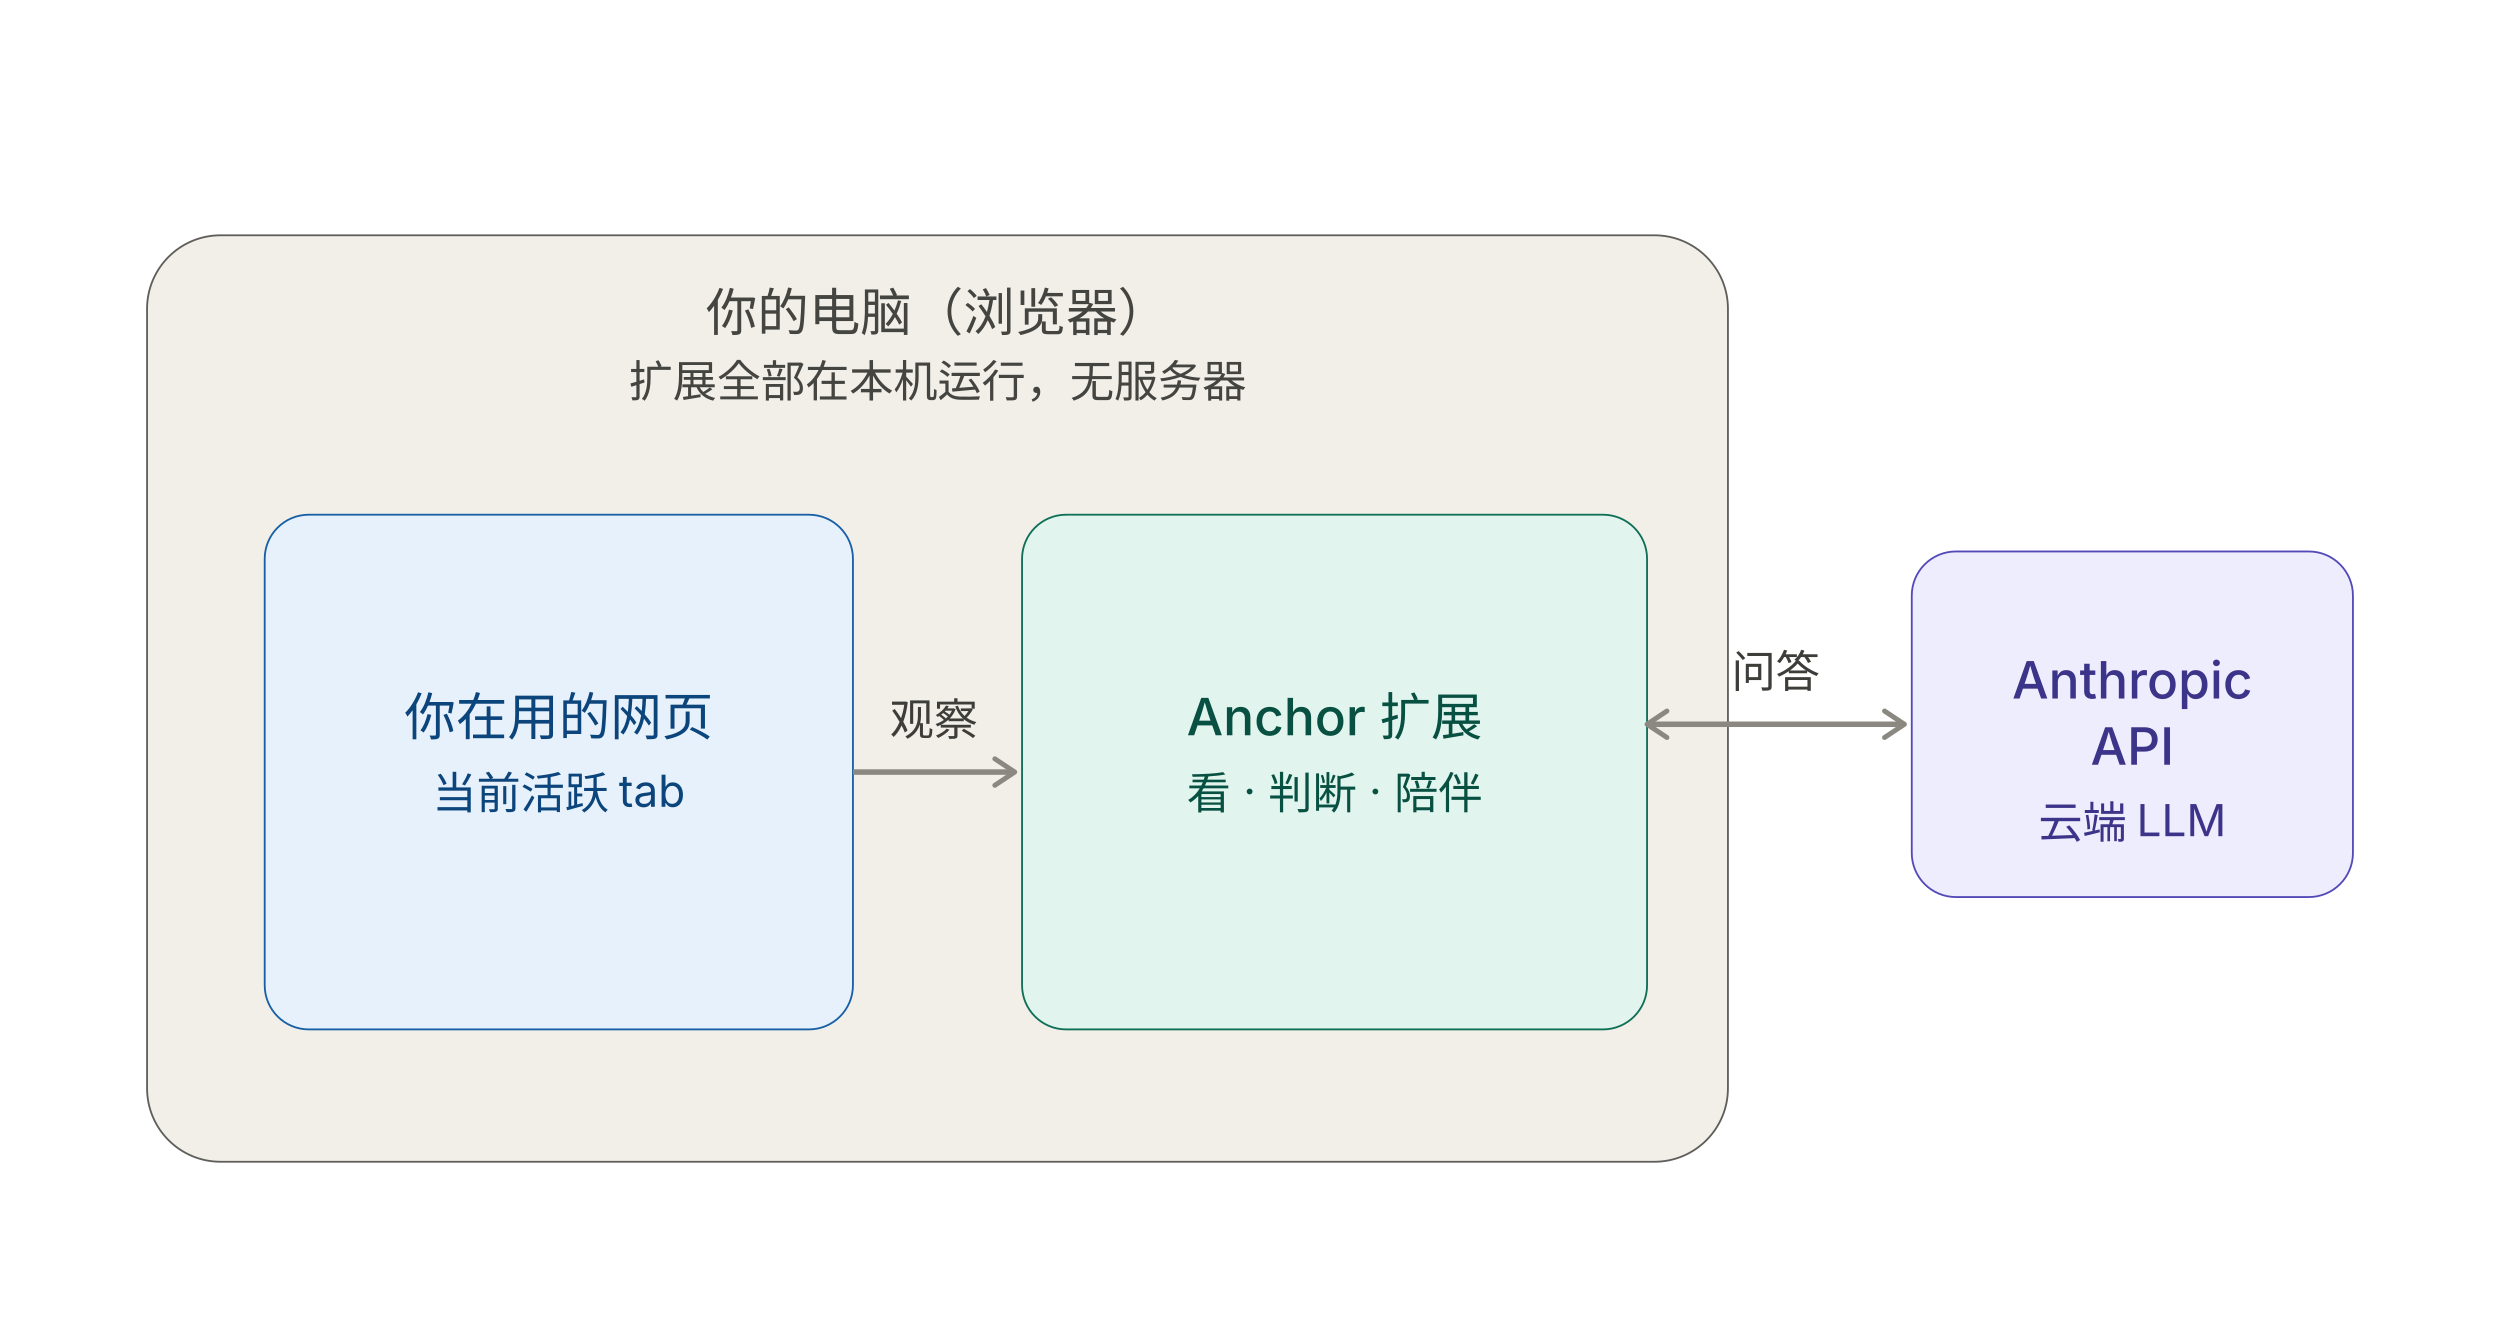
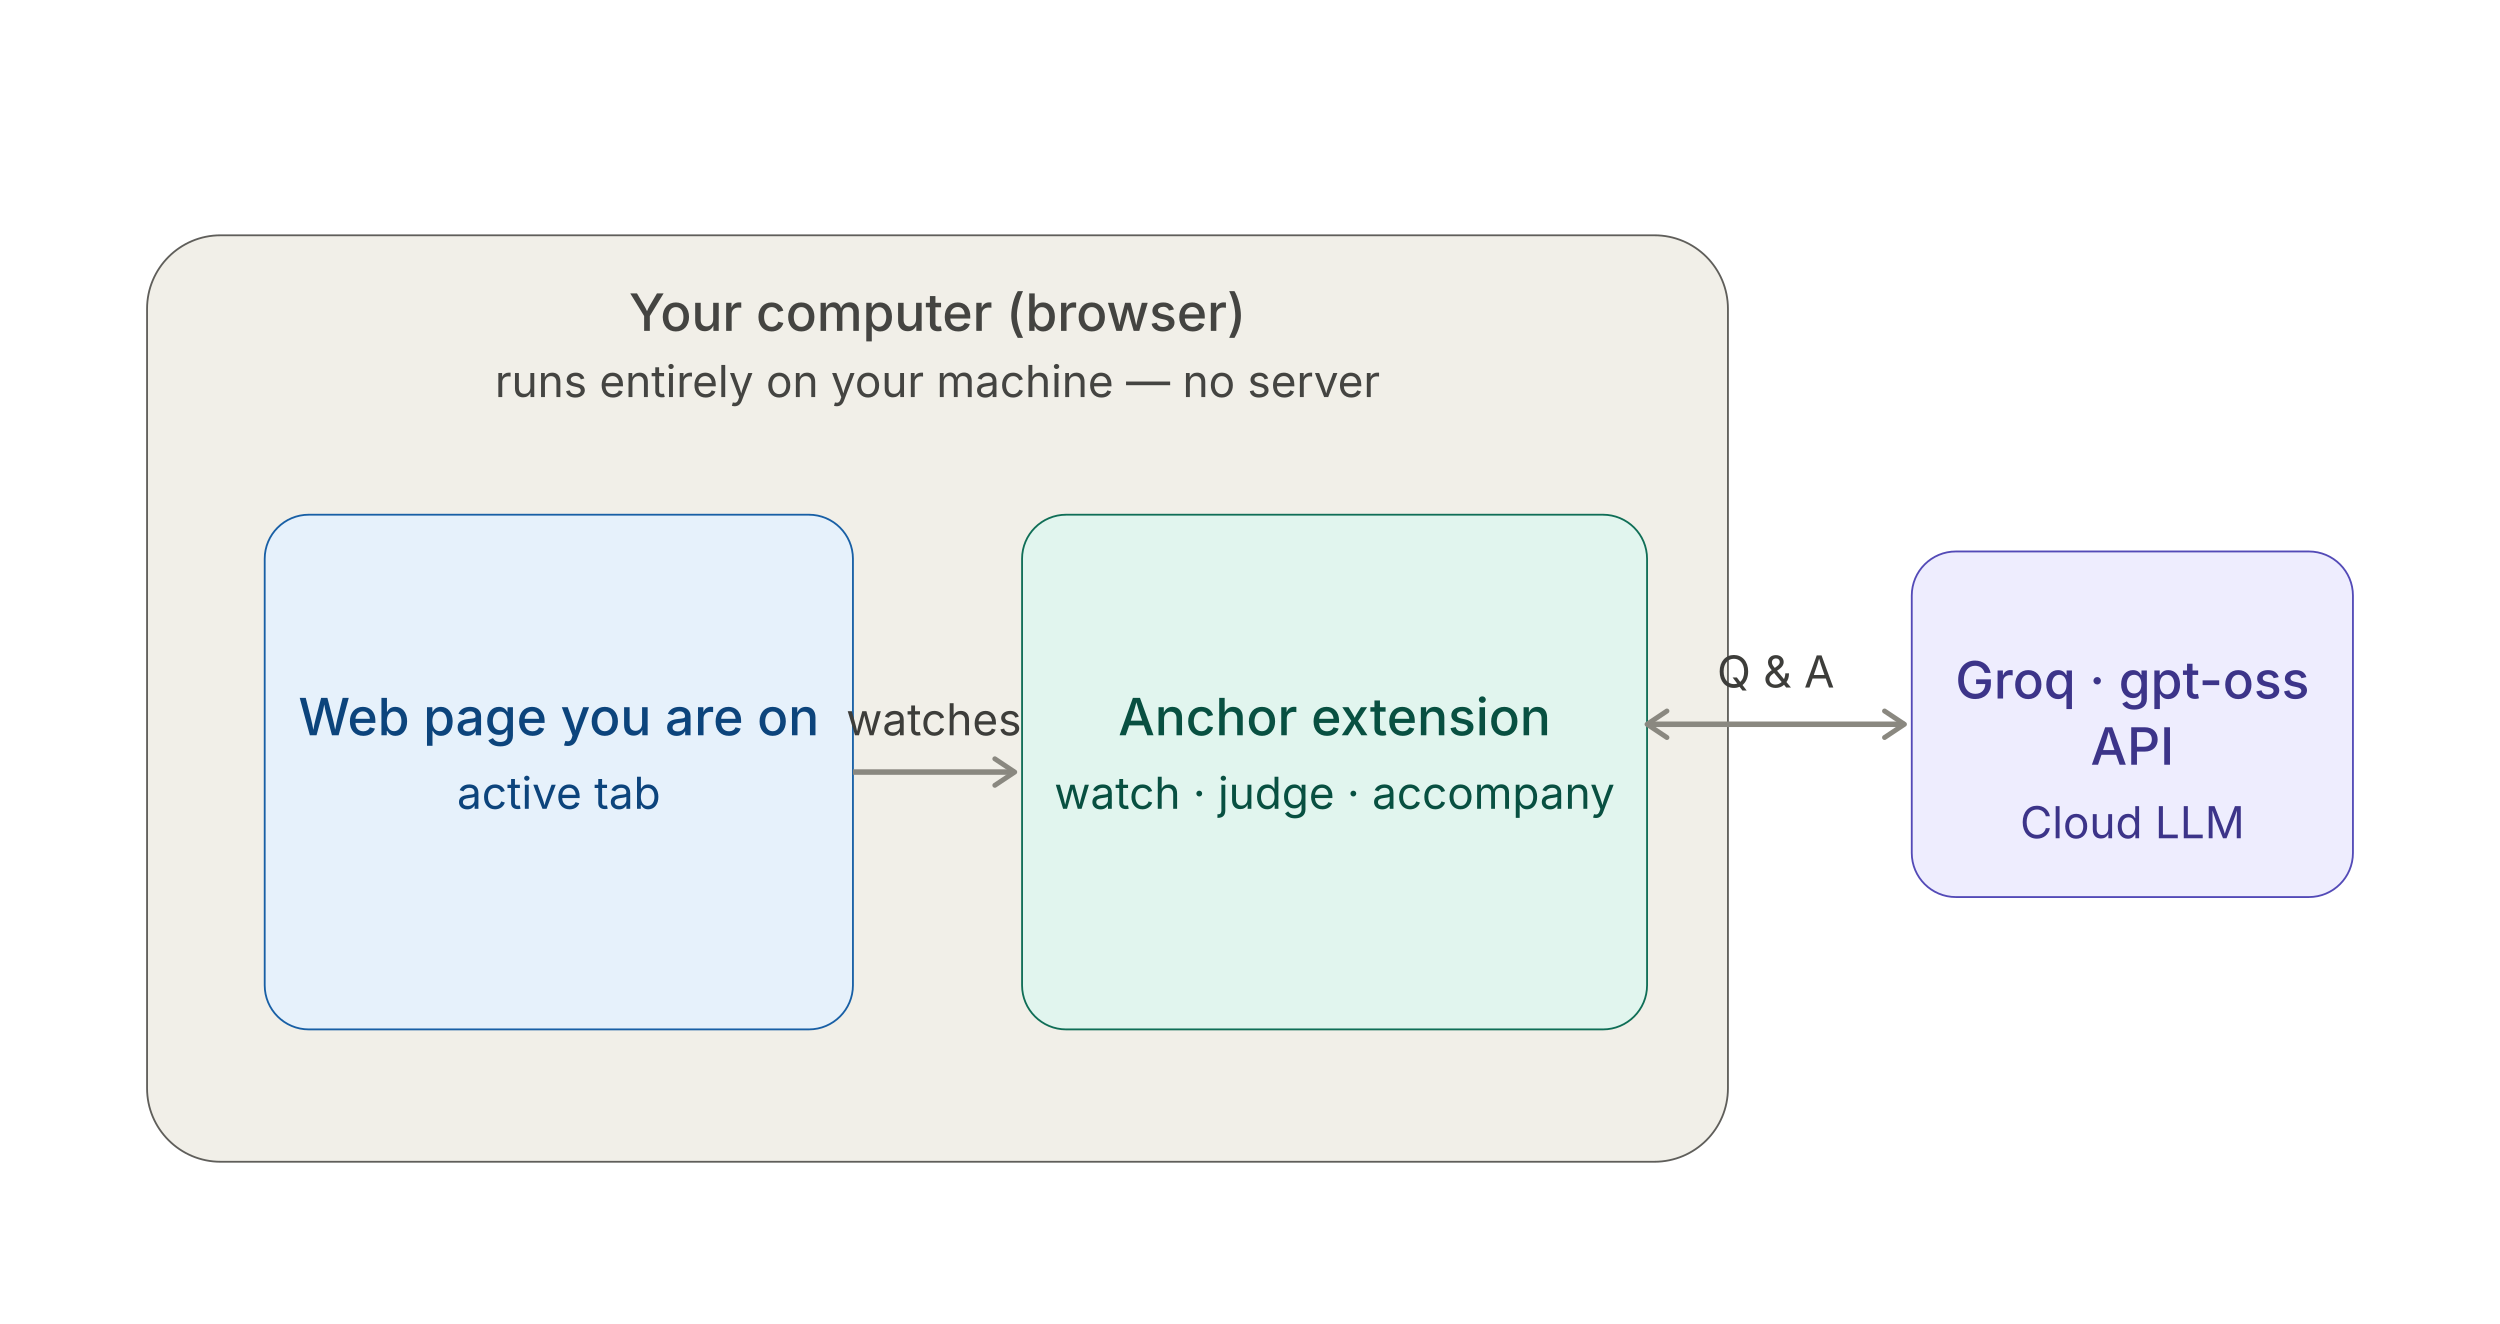
<svg xmlns="http://www.w3.org/2000/svg" width="680" viewBox="0 0 680 360" role="img">
  <style>
text{font-family:-apple-system,system-ui,'Segoe UI','PingFang SC','Microsoft YaHei',sans-serif}
.th{font-size:14px;font-weight:500}.ts{font-size:12px;font-weight:400}.lbl{fill:#3d3d3a}
.b-gray{fill:#F1EFE8;stroke:#5F5E5A}.tx-gray{fill:#444441}
.b-teal{fill:#E1F5EE;stroke:#0F6E56}.tx-teal{fill:#085041}
.b-blue{fill:#E6F1FB;stroke:#185FA5}.tx-blue{fill:#0C447C}
.b-purple{fill:#EEEDFE;stroke:#534AB7}.tx-purple{fill:#3C3489}
@media (prefers-color-scheme:dark){
.lbl{fill:#c2c0b6}
.b-gray{fill:#444441;stroke:#B4B2A9}.tx-gray{fill:#F1EFE8}
.b-teal{fill:#085041;stroke:#5DCAA5}.tx-teal{fill:#E1F5EE}
.b-blue{fill:#0C447C;stroke:#85B7EB}.tx-blue{fill:#E6F1FB}
.b-purple{fill:#3C3489;stroke:#AFA9EC}.tx-purple{fill:#EEEDFE}}
</style>
  <defs>
    <marker id="arrow" viewBox="0 0 10 10" refX="8" refY="5" markerWidth="6" markerHeight="6" orient="auto-start-reverse">
      <path d="M2 1L8 5L2 9" fill="none" stroke="context-stroke" stroke-width="1.5" stroke-linecap="round" stroke-linejoin="round" />
    </marker>
  </defs>
  <rect x="40" y="64" width="430" height="252" rx="20" class="b-gray" stroke-width="0.5" />
-   <text class="th tx-gray" x="255" y="90" text-anchor="middle">你的电脑（浏览器）</text>
-   <text class="ts tx-gray" x="255" y="108" text-anchor="middle">扩展全部在本机运行，无服务器</text>
+   <text class="th tx-gray" x="255" y="90" text-anchor="middle">Your computer (browser)</text>
+   <text class="ts tx-gray" x="255" y="108" text-anchor="middle">runs entirely on your machine — no server</text>
  <rect x="72" y="140" width="160" height="140" rx="12" class="b-blue" stroke-width="0.5" />
-   <text class="th tx-blue" x="152" y="200" text-anchor="middle">你在用的网页</text>
-   <text class="ts tx-blue" x="152" y="220" text-anchor="middle">当前活跃 tab</text>
+   <text class="th tx-blue" x="152" y="200" text-anchor="middle">Web page you are on</text>
+   <text class="ts tx-blue" x="152" y="220" text-anchor="middle">active tab</text>
  <rect x="278" y="140" width="170" height="140" rx="12" class="b-teal" stroke-width="0.5" />
-   <text class="th tx-teal" x="363" y="200" text-anchor="middle">Anchor 扩展</text>
-   <text class="ts tx-teal" x="363" y="220" text-anchor="middle">看 · 判断 · 陪伴</text>
+   <text class="th tx-teal" x="363" y="200" text-anchor="middle">Anchor extension</text>
+   <text class="ts tx-teal" x="363" y="220" text-anchor="middle">watch · judge · accompany</text>
  <line x1="232" y1="210" x2="276" y2="210" stroke="#8a8880" stroke-width="1.5" marker-end="url(#arrow)" />
-   <text class="ts lbl" x="254" y="200" text-anchor="middle">观察</text>
+   <text class="ts lbl" x="254" y="200" text-anchor="middle">watches</text>
  <rect x="520" y="150" width="120" height="94" rx="12" class="b-purple" stroke-width="0.5" />
-   <text class="th tx-purple" x="580" y="190" text-anchor="middle">Anthropic</text>
+   <text class="th tx-purple" x="580" y="190" text-anchor="middle">Groq · gpt-oss</text>
  <text class="th tx-purple" x="580" y="208" text-anchor="middle">API</text>
-   <text class="ts tx-purple" x="580" y="228" text-anchor="middle">云端 LLM</text>
+   <text class="ts tx-purple" x="580" y="228" text-anchor="middle">Cloud LLM</text>
  <line x1="448" y1="197" x2="518" y2="197" stroke="#8a8880" stroke-width="1.5" marker-start="url(#arrow)" marker-end="url(#arrow)" />
-   <text class="ts lbl" x="483" y="187" text-anchor="middle">问答</text>
+   <text class="ts lbl" x="483" y="187" text-anchor="middle">Q &amp; A</text>
</svg>
